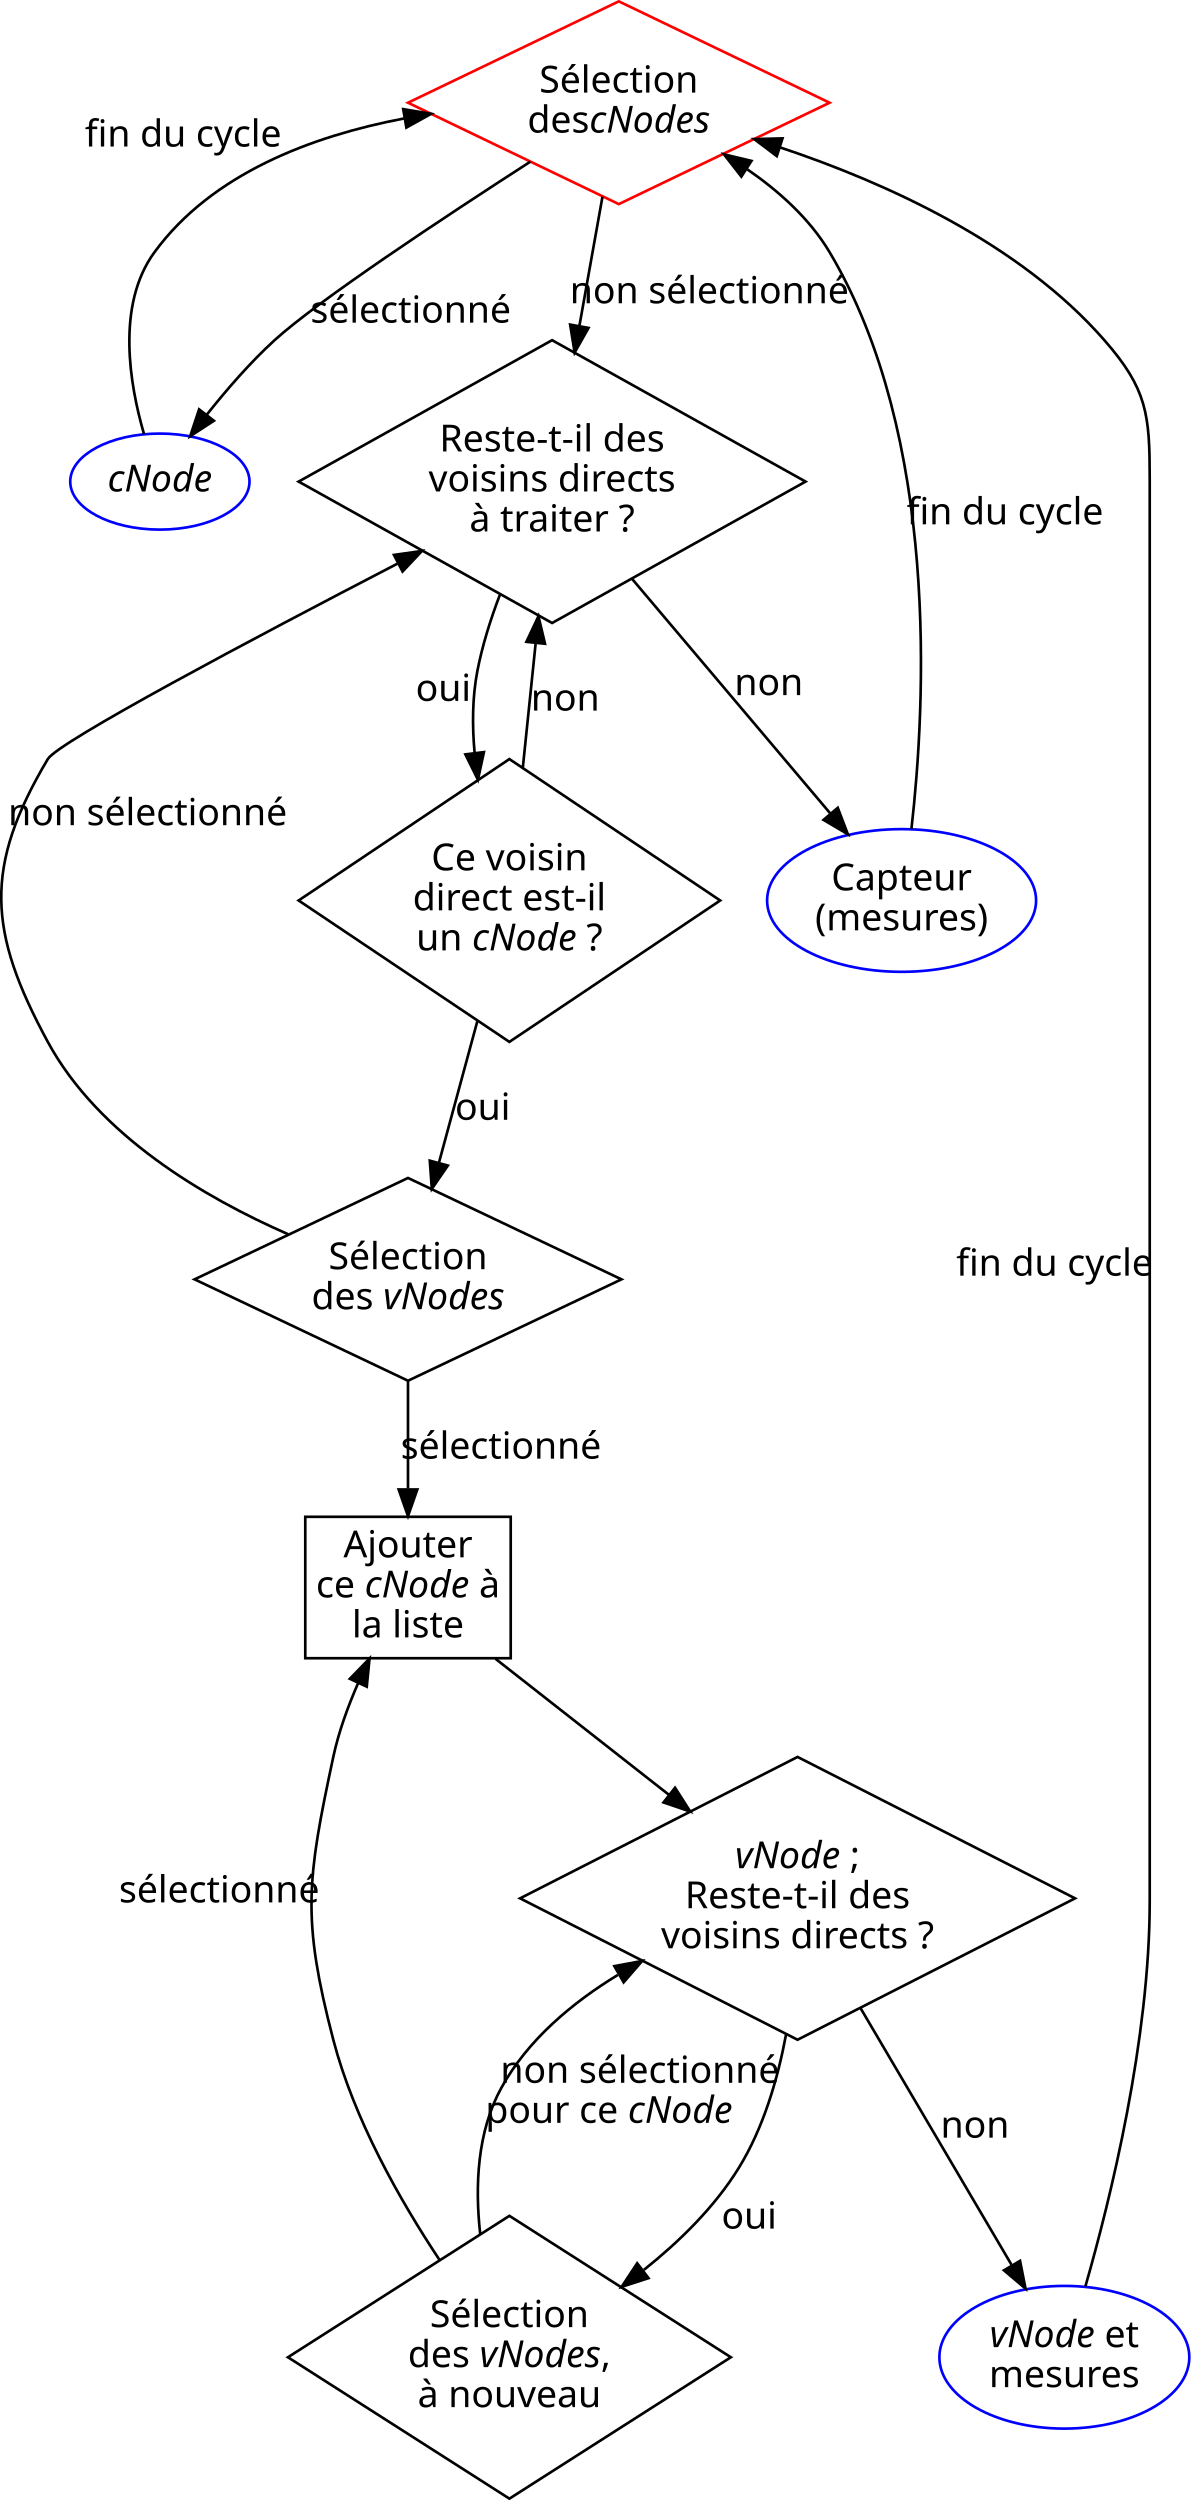
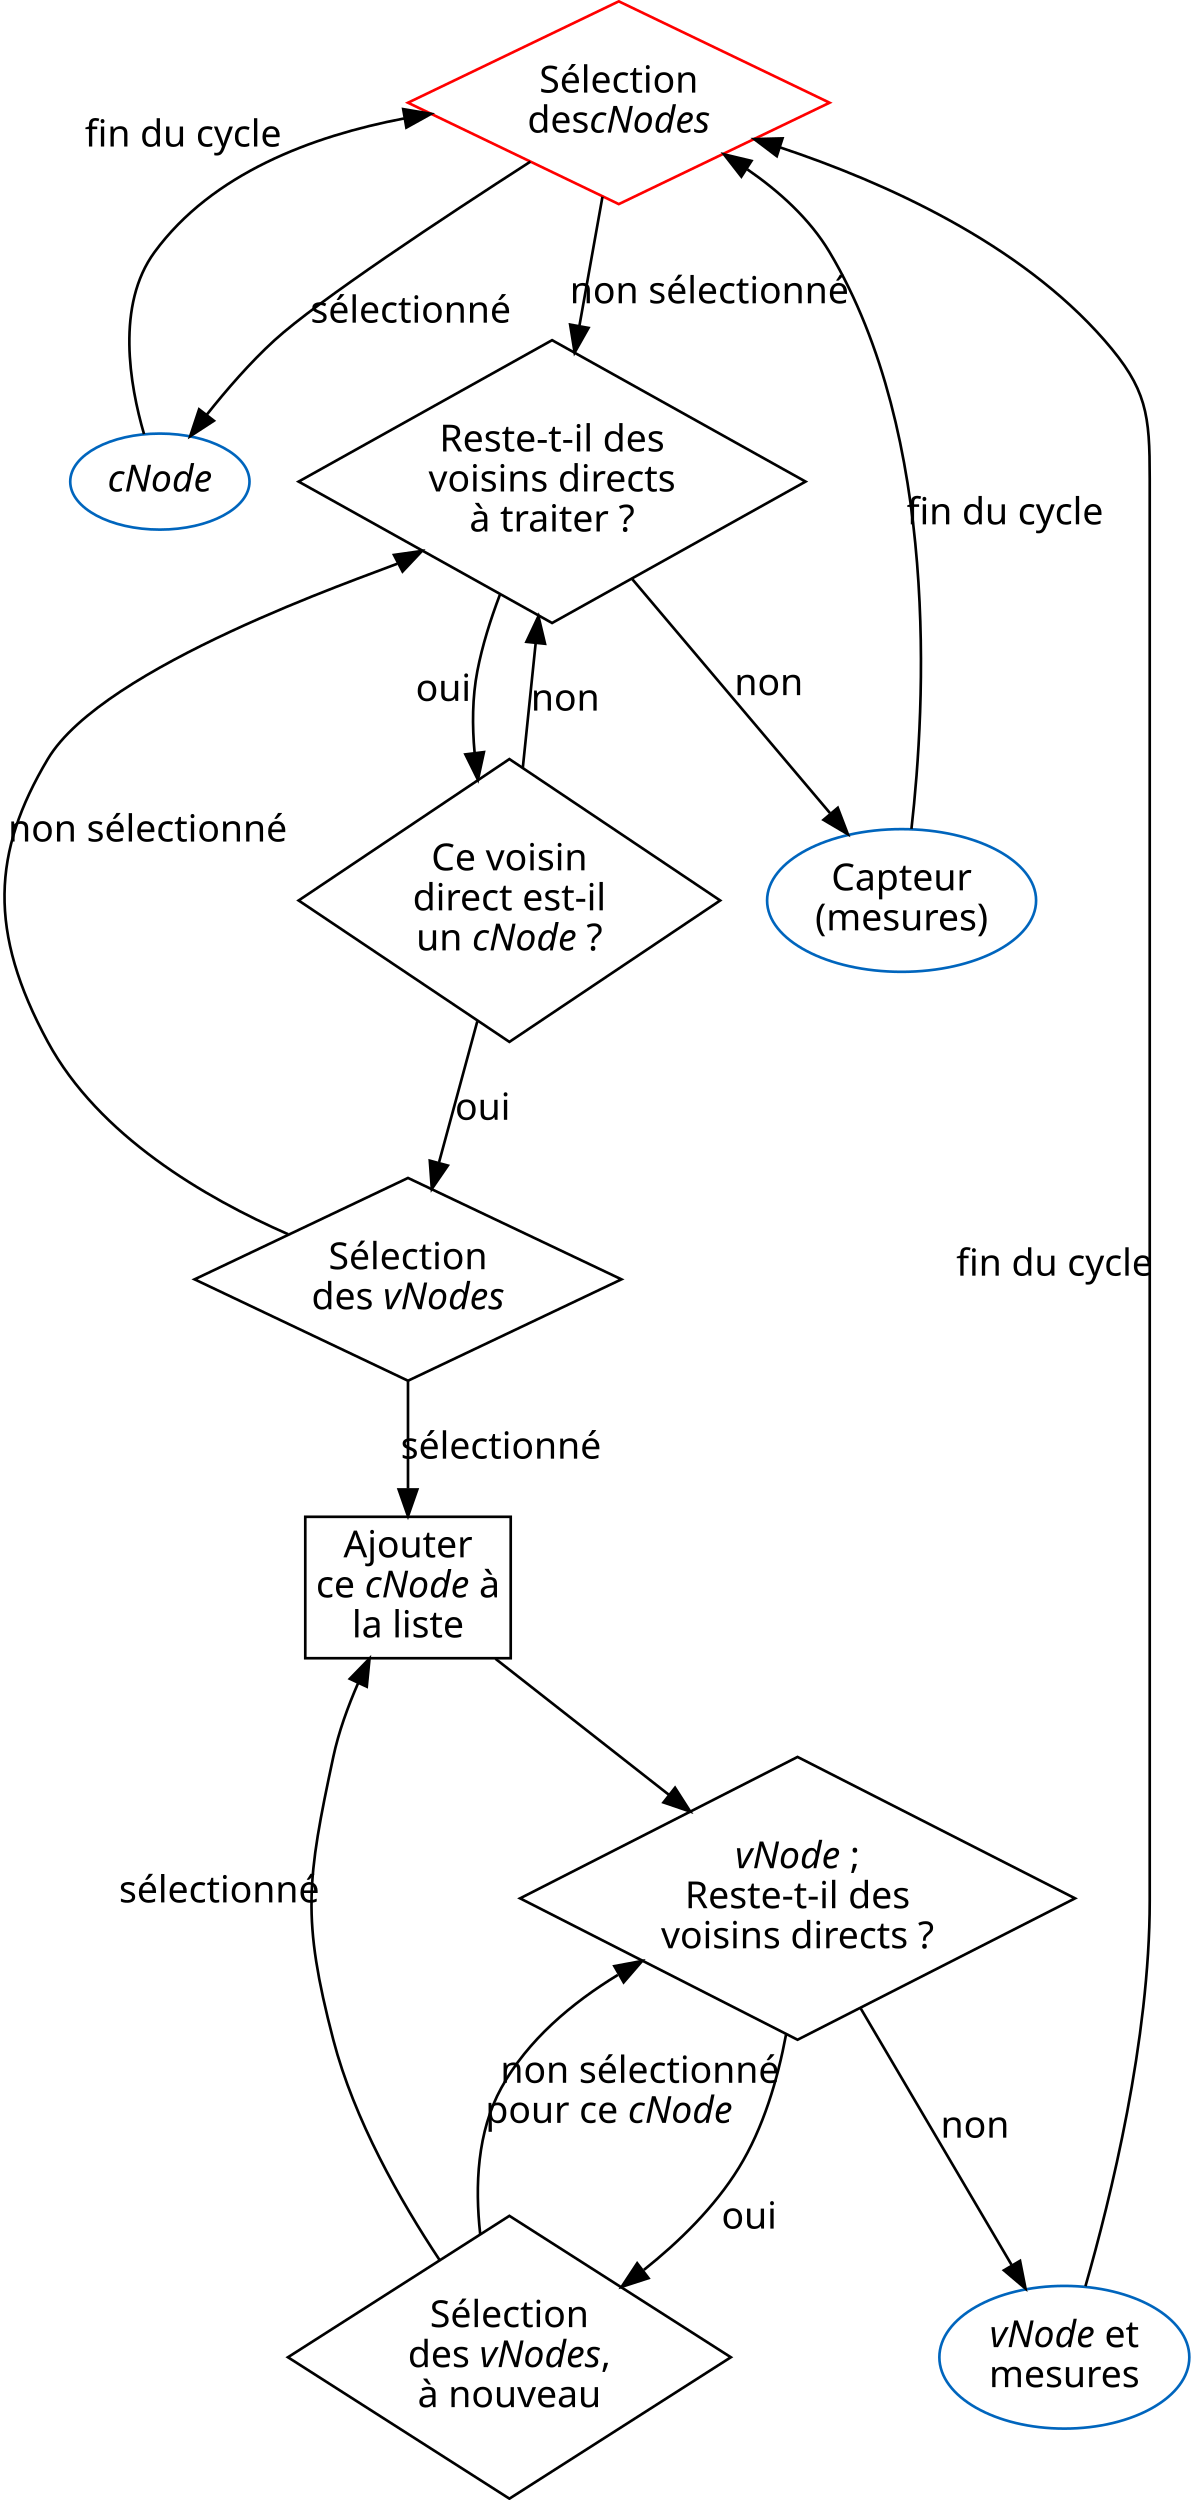
<svg xmlns="http://www.w3.org/2000/svg" width="557.851" height="1171.25" viewBox="0 0 445.874 937" id="svg2" version="1.1">
  <defs id="defs253" />
  <polygon points="231.538,-936 152.538,-898 231.538,-860 310.538,-898 231.538,-936 " id="polygon12" style="fill:none;stroke:#ff0000" transform="translate(0.1746776,936.5)" />
  <text x="231.713" y="34.7" font-size="14.00" id="text14" style="font-size:14px;font-style:normal;font-variant:normal;font-weight:normal;font-stretch:normal;text-anchor:middle;font-family:Linux Biolinum O;-inkscape-font-specification:Linux Biolinum O">
    <tspan style="font-style:normal;font-variant:normal;font-weight:normal;font-stretch:normal;font-family:Linux Biolinum O;-inkscape-font-specification:Linux Biolinum O" id="tspan3547">Sélection</tspan>
  </text>
  <text x="231.713" y="49.7" font-size="14.00" id="text16" style="font-size:14px;font-style:normal;font-variant:normal;font-weight:normal;font-stretch:normal;text-anchor:middle;font-family:Linux Biolinum O;-inkscape-font-specification:Linux Biolinum O">des<tspan style="font-style:italic" id="tspan3549">cNodes</tspan>
  </text>
-   <ellipse cx="59.538" cy="-756" rx="33.595" ry="18" id="ellipse21" d="m 93.133,-756 c 0,9.941 -15.041,18 -33.595,18 -18.554,0 -33.595,-8.059 -33.595,-18 0,-9.941 15.041,-18 33.595,-18 18.554,0 33.595,8.059 33.595,18 z" style="fill:none;stroke:#0000ff" transform="translate(0.1746776,936.5)" />
+   <ellipse cx="59.538" cy="-756" rx="33.595" ry="18" id="ellipse21" d="m 93.133,-756 c 0,9.941 -15.041,18 -33.595,18 -18.554,0 -33.595,-8.059 -33.595,-18 0,-9.941 15.041,-18 33.595,-18 18.554,0 33.595,8.059 33.595,18 z" style="fill:none;stroke:#0065bd;stroke-opacity:1" transform="translate(0.1746776,936.5)" />
  <text x="59.713" y="184.2" font-size="14.00" id="text23" style="font-size:14px;font-style:normal;font-variant:normal;font-weight:normal;font-stretch:normal;text-anchor:middle;font-family:Linux Biolinum O;-inkscape-font-specification:Linux Biolinum O">
    <tspan style="font-style:italic" id="tspan3552">cNode</tspan>
  </text>
  <path d="m 198.57,60.592 c -32.573,20.996 -79.679,52.159 -95.857,66.908 -9.146,8.339 -18.067,18.652 -25.391,27.89" id="path28" style="fill:none;stroke:#000000" />
  <polygon points="74.242,-783.074 79.786,-778.801 79.786,-778.801 70.909,-773.017 " id="polygon30" style="fill:#000000;stroke:#000000" transform="translate(0.1746776,936.5)" />
  <text x="153.731" y="120.929" font-size="14.00" id="text32" style="font-size:14px;font-style:normal;font-variant:normal;font-weight:normal;font-stretch:normal;text-anchor:middle;font-family:Linux Biolinum O;-inkscape-font-specification:Linux Biolinum O">sélectionné</text>
  <polygon points="206.538,-809 111.538,-756 206.538,-703 301.538,-756 206.538,-809 " id="polygon37" style="fill:none;stroke:#000000" transform="translate(0.1746776,936.5)" />
  <text x="206.713" y="169.2" font-size="14.00" id="text39" style="font-size:14px;font-style:normal;font-variant:normal;font-weight:normal;font-stretch:normal;text-anchor:middle;font-family:Linux Biolinum O;-inkscape-font-specification:Linux Biolinum O">Reste-t-il des</text>
  <text x="206.713" y="184.2" font-size="14.00" id="text41" style="font-size:14px;font-style:normal;font-variant:normal;font-weight:normal;font-stretch:normal;text-anchor:middle;font-family:Linux Biolinum O;-inkscape-font-specification:Linux Biolinum O">voisins directs</text>
  <text x="206.713" y="199.2" font-size="14.00" id="text43" style="font-size:14px;font-style:normal;font-variant:normal;font-weight:normal;font-stretch:normal;text-anchor:middle;font-family:Linux Biolinum O;-inkscape-font-specification:Linux Biolinum O">à traiter ?</text>
  <path d="m 225.598,73.748 c -2.598,14.547 -5.699,31.91 -8.629,48.32" id="path48" style="fill:none;stroke:#000000" />
  <polygon points="213.31,-814.83 220.201,-813.6 220.201,-813.6 214.997,-804.371 " id="polygon50" style="fill:#000000;stroke:#000000" transform="translate(0.1746776,936.5)" />
  <text x="265.663" y="113.677" font-size="14.00" id="text52" style="font-size:14px;font-style:normal;font-variant:normal;font-weight:normal;font-stretch:normal;text-anchor:middle;font-family:Linux Biolinum O;-inkscape-font-specification:Linux Biolinum O">non sélectionné</text>
-   <ellipse cx="337.538" cy="-599" rx="50.41" ry="26.741" id="ellipse57" d="m 387.948,-599 c 0,14.768 -22.569,26.741 -50.41,26.741 -27.841,0 -50.41,-11.972 -50.41,-26.741 0,-14.768 22.569,-26.741 50.41,-26.741 27.841,0 50.41,11.972 50.41,26.741 z" style="fill:none;stroke:#0000ff" transform="translate(0.1746776,936.5)" />
+   <ellipse cx="337.538" cy="-599" rx="50.41" ry="26.741" id="ellipse57" d="m 387.948,-599 c 0,14.768 -22.569,26.741 -50.41,26.741 -27.841,0 -50.41,-11.972 -50.41,-26.741 0,-14.768 22.569,-26.741 50.41,-26.741 27.841,0 50.41,11.972 50.41,26.741 z" style="fill:none;stroke:#0065bd;stroke-opacity:1" transform="translate(0.1746776,936.5)" />
  <text x="337.713" y="333.7" font-size="14.00" id="text59" style="font-size:14px;font-style:normal;font-variant:normal;font-weight:normal;font-stretch:normal;text-anchor:middle;font-family:Linux Biolinum O;-inkscape-font-specification:Linux Biolinum O">Capteur</text>
  <text x="337.713" y="348.7" font-size="14.00" id="text61" style="font-size:14px;font-style:normal;font-variant:normal;font-weight:normal;font-stretch:normal;text-anchor:middle;font-family:Linux Biolinum O;-inkscape-font-specification:Linux Biolinum O">(mesures)</text>
  <path d="m 341.404,310.671 c 5.337,-46.752 10.498,-146.968 -30.691,-216.171 -7.428,-12.48 -18.917,-22.826 -30.854,-31.047" id="path66" style="fill:none;stroke:#000000" />
  <polygon points="281.268,-876.19 277.48,-870.303 277.48,-870.303 270.965,-878.658 " id="polygon68" style="fill:#000000;stroke:#000000" transform="translate(0.1746776,936.5)" />
  <text x="376.487" y="196.529" font-size="14.00" id="text70" style="font-size:14px;font-style:normal;font-variant:normal;font-weight:normal;font-stretch:normal;text-anchor:middle;font-family:Linux Biolinum O;-inkscape-font-specification:Linux Biolinum O">fin du cycle</text>
  <path d="m 53.775,162.699 c -5.404,-18.561 -10.544,-48.433 3.938,-68.199 21.558,-29.424 58.92,-43.506 93.51,-50.095" id="path75" style="fill:none;stroke:#000000" />
  <polygon points="151.928,-888.695 150.745,-895.594 150.745,-895.594 161.193,-893.835 " id="polygon77" style="fill:#000000;stroke:#000000" transform="translate(0.1746776,936.5)" />
  <text x="68.457" y="54.935" font-size="14.00" id="text79" style="font-size:14px;font-style:normal;font-variant:normal;font-weight:normal;font-stretch:normal;text-anchor:middle;font-family:Linux Biolinum O;-inkscape-font-specification:Linux Biolinum O">
    <tspan style="font-style:normal;font-variant:normal;font-weight:normal;font-stretch:normal;font-family:Linux Biolinum O;-inkscape-font-specification:Linux Biolinum O" id="tspan3541">fin du cycle</tspan>
  </text>
-   <ellipse cx="398.538" cy="-53" rx="46.839" ry="26.741" id="ellipse84" d="m 445.377,-53 c 0,14.768 -20.97,26.741 -46.839,26.741 -25.868,0 -46.839,-11.972 -46.839,-26.741 0,-14.768 20.97,-26.741 46.839,-26.741 25.868,0 46.839,11.972 46.839,26.741 z" style="fill:none;stroke:#0000ff" transform="translate(0.1746776,936.5)" />
+   <ellipse cx="398.538" cy="-53" rx="46.839" ry="26.741" id="ellipse84" d="m 445.377,-53 c 0,14.768 -20.97,26.741 -46.839,26.741 -25.868,0 -46.839,-11.972 -46.839,-26.741 0,-14.768 20.97,-26.741 46.839,-26.741 25.868,0 46.839,11.972 46.839,26.741 z" style="fill:none;stroke:#0065bd;stroke-opacity:1" transform="translate(0.1746776,936.5)" />
  <text x="398.713" y="879.7" font-size="14.00" id="text86" style="font-size:14px;font-style:normal;font-variant:normal;font-weight:normal;font-stretch:normal;text-anchor:middle;font-family:Linux Biolinum O;-inkscape-font-specification:Linux Biolinum O">
    <tspan style="font-style:italic" id="tspan3564">vNode</tspan>
+ 
 et</text>
  <text x="398.713" y="894.7" font-size="14.00" id="text88" style="font-size:14px;font-style:normal;font-variant:normal;font-weight:normal;font-stretch:normal;text-anchor:middle;font-family:Linux Biolinum O;-inkscape-font-specification:Linux Biolinum O">mesures</text>
  <path d="m 406.623,856.862 c 9.476,-33.036 24.09,-92.406 24.09,-144.362 0,-533 0,-533 0,-533 0,-24.315 -1,-33.691 -17,-52 -31.79,-36.378 -82.012,-59.078 -121.654,-72.291" id="path93" style="fill:none;stroke:#000000" />
  <polygon points="292.901,-884.64 290.759,-877.976 290.759,-877.976 282.31,-884.368 " id="polygon95" style="fill:#000000;stroke:#000000" transform="translate(0.1746776,936.5)" />
  <text x="395.043" y="478.124" font-size="14.00" id="text97" style="font-size:14px;font-style:normal;font-variant:normal;font-weight:normal;font-stretch:normal;text-anchor:middle;font-family:Linux Biolinum O;-inkscape-font-specification:Linux Biolinum O">fin du cycle</text>
  <polygon points="152.538,-495 72.538,-457 152.538,-419 232.538,-457 152.538,-495 " id="polygon102" style="fill:none;stroke:#000000" transform="translate(0.1746776,936.5)" />
  <text x="152.713" y="475.7" font-size="14.00" id="text104" style="font-size:14px;font-style:normal;font-variant:normal;font-weight:normal;font-stretch:normal;text-anchor:middle;font-family:Linux Biolinum O;-inkscape-font-specification:Linux Biolinum O">Sélection</text>
  <text x="152.713" y="490.7" font-size="14.00" id="text106" style="font-size:14px;font-style:normal;font-variant:normal;font-weight:normal;font-stretch:normal;text-anchor:middle;font-family:Linux Biolinum O;-inkscape-font-specification:Linux Biolinum O">des <tspan style="font-style:italic" id="tspan3556">vNodes</tspan>
  </text>
-   <path d="M 107.834,462.615 C 76.384,448.849 36.706,425.553 17.713,390.5 c -22.444,-41.421 -24.056,-65.494 0,-106 3.822,-6.435 76.9,-45.165 131.043,-73.242" id="path111" style="fill:none;stroke:#000000" />
+   <path d="M 107.834,462.615 C 76.384,448.849 36.706,425.553 17.713,390.5 c -22.444,-41.421 -20.808,-71.081 0,-106 C 38.521,249.581 135.828,216.438 148.756,211.258" id="path111" style="fill:none;stroke:#000000" />
  <polygon points="150.499,-722.294 147.281,-728.51 147.281,-728.51 157.771,-730 " id="polygon113" style="fill:#000000;stroke:#000000" transform="translate(0.1746776,936.5)" />
-   <text x="55.136" y="309.291" font-size="14.00" id="text115" style="font-size:14px;font-style:normal;font-variant:normal;font-weight:normal;font-stretch:normal;text-anchor:middle;font-family:Linux Biolinum O;-inkscape-font-specification:Linux Biolinum O">non sélectionné</text>
+   <text x="55.136" y="315.397" font-size="14.00" id="text115" style="font-size:14px;font-style:normal;font-variant:normal;font-weight:normal;font-stretch:normal;text-anchor:middle;font-family:Linux Biolinum O;-inkscape-font-specification:Linux Biolinum O">non sélectionné</text>
  <polygon points="191.038,-368 114.038,-368 114.038,-315 191.038,-315 191.038,-368 " id="polygon120" style="fill:none;stroke:#000000" transform="translate(0.1746776,936.5)" />
  <text x="152.713" y="583.7" font-size="14.00" id="text122" style="font-size:14px;font-style:normal;font-variant:normal;font-weight:normal;font-stretch:normal;text-anchor:middle;font-family:Linux Biolinum O;-inkscape-font-specification:Linux Biolinum O">Ajouter</text>
  <text x="152.713" y="598.7" font-size="14.00" id="text124" style="font-size:14px;font-style:normal;font-variant:normal;font-weight:normal;font-stretch:normal;text-anchor:middle;font-family:Linux Biolinum O;-inkscape-font-specification:Linux Biolinum O">ce <tspan style="font-style:italic" id="tspan3558">cNode</tspan>
+ 
 à</text>
  <text x="152.713" y="613.7" font-size="14.00" id="text126" style="font-size:14px;font-style:normal;font-variant:normal;font-weight:normal;font-stretch:normal;text-anchor:middle;font-family:Linux Biolinum O;-inkscape-font-specification:Linux Biolinum O">la liste</text>
  <path d="m 152.713,517.664 c 0,12.93 0,27.407 0,40.248" id="path131" style="fill:none;stroke:#000000" />
  <polygon points="149.038,-378.255 156.038,-378.255 156.038,-378.255 152.538,-368.255 " id="polygon133" style="fill:#000000;stroke:#000000" transform="translate(0.1746776,936.5)" />
  <text x="187.564" y="546.7" font-size="14.00" id="text135" style="font-size:14px;font-style:normal;font-variant:normal;font-weight:normal;font-stretch:normal;text-anchor:middle;font-family:Linux Biolinum O;-inkscape-font-specification:Linux Biolinum O">sélectionné</text>
  <polygon points="190.538,-106 107.538,-53 190.538,-1.42109e-14 273.538,-53 190.538,-106 " id="polygon140" style="fill:none;stroke:#000000" transform="translate(0.1746776,936.5)" />
  <text x="190.713" y="872.2" font-size="14.00" id="text142" style="font-size:14px;font-style:normal;font-variant:normal;font-weight:normal;font-stretch:normal;text-anchor:middle;font-family:Linux Biolinum O;-inkscape-font-specification:Linux Biolinum O">Sélection</text>
  <text x="190.713" y="887.2" font-size="14.00" id="text144" style="font-size:14px;font-style:normal;font-variant:normal;font-weight:normal;font-stretch:normal;text-anchor:middle;font-family:Linux Biolinum O;-inkscape-font-specification:Linux Biolinum O">des <tspan style="font-style:italic" id="tspan3566">vNodes</tspan>
+ 
,</text>
  <text x="190.713" y="902.2" font-size="14.00" id="text146" style="font-size:14px;font-style:normal;font-variant:normal;font-weight:normal;font-stretch:normal;text-anchor:middle;font-family:Linux Biolinum O;-inkscape-font-specification:Linux Biolinum O">à nouveau</text>
  <polygon points="298.538,-278 194.538,-225 298.538,-172 402.538,-225 298.538,-278 " id="polygon151" style="fill:none;stroke:#000000" transform="translate(0.1746776,936.5)" />
  <text x="298.713" y="700.2" font-size="14.00" id="text153" style="font-size:14px;font-style:normal;font-variant:normal;font-weight:normal;font-stretch:normal;text-anchor:middle;font-family:Linux Biolinum O;-inkscape-font-specification:Linux Biolinum O">
    <tspan style="font-style:italic" id="tspan3560">vNode</tspan>
+ 
 ;</text>
  <text x="298.713" y="715.2" font-size="14.00" id="text155" style="font-size:14px;font-style:normal;font-variant:normal;font-weight:normal;font-stretch:normal;text-anchor:middle;font-family:Linux Biolinum O;-inkscape-font-specification:Linux Biolinum O">Reste-t-il des</text>
  <text x="298.713" y="730.2" font-size="14.00" id="text157" style="font-size:14px;font-style:normal;font-variant:normal;font-weight:normal;font-stretch:normal;text-anchor:middle;font-family:Linux Biolinum O;-inkscape-font-specification:Linux Biolinum O">voisins directs ?</text>
  <path d="m 179.78,837.346 c -2.009,-18.056 -1.127,-38.421 7.933,-54.846 9.839,-17.837 26.347,-31.754 43.664,-42.312" id="path162" style="fill:none;stroke:#000000" />
  <polygon points="233.367,-193.519 229.884,-199.592 229.884,-199.592 240.3,-201.531 " id="polygon164" style="fill:#000000;stroke:#000000" transform="translate(0.1746776,936.5)" />
  <text x="239.64" y="780.646" font-size="14.00" id="text166" style="font-size:14px;font-style:normal;font-variant:normal;font-weight:normal;font-stretch:normal;text-anchor:middle;font-family:Linux Biolinum O;-inkscape-font-specification:Linux Biolinum O">non sélectionné</text>
  <text x="228.037" y="795.646" font-size="14.00" id="text168" style="font-size:14px;font-style:normal;font-variant:normal;font-weight:normal;font-stretch:normal;text-anchor:middle;font-family:Linux Biolinum O;-inkscape-font-specification:Linux Biolinum O">pour ce <tspan style="font-style:italic" id="tspan3562">cNode</tspan>
  </text>
  <path d="m 164.591,847.113 c -14.89,-22.426 -32.092,-52.744 -39.878,-82.613 -11.883,-45.588 -9.848,-59.93 0,-106 1.99,-9.307 5.473,-18.905 9.321,-27.701" id="path173" style="fill:none;stroke:#000000" />
  <polygon points="137.084,-304.336 130.736,-307.286 130.736,-307.286 138.124,-314.88 " id="polygon175" style="fill:#000000;stroke:#000000" transform="translate(0.1746776,936.5)" />
  <text x="81.966" y="713.024" font-size="14.00" id="text177" style="font-size:14px;font-style:normal;font-variant:normal;font-weight:normal;font-stretch:normal;text-anchor:middle;font-family:Linux Biolinum O;-inkscape-font-specification:Linux Biolinum O">sélectionné</text>
  <path d="m 236.767,217.06 c 22.357,26.453 52.599,62.235 74.138,87.721" id="path182" style="fill:none;stroke:#000000" />
  <polygon points="308.269,-629.21 313.615,-633.728 313.615,-633.728 317.397,-623.831 " id="polygon184" style="fill:#000000;stroke:#000000" transform="translate(0.1746776,936.5)" />
  <text x="287.938" y="260.524" font-size="14.00" id="text186" style="font-size:14px;font-style:normal;font-variant:normal;font-weight:normal;font-stretch:normal;text-anchor:middle;font-family:Linux Biolinum O;-inkscape-font-specification:Linux Biolinum O">non</text>
  <polygon points="190.538,-652 111.538,-599 190.538,-546 269.538,-599 190.538,-652 " id="polygon191" style="fill:none;stroke:#000000" transform="translate(0.1746776,936.5)" />
  <text x="190.713" y="326.2" font-size="14.00" id="text193" style="font-size:14px;font-style:normal;font-variant:normal;font-weight:normal;font-stretch:normal;text-anchor:middle;font-family:Linux Biolinum O;-inkscape-font-specification:Linux Biolinum O">Ce voisin</text>
  <text x="190.713" y="341.2" font-size="14.00" id="text195" style="font-size:14px;font-style:normal;font-variant:normal;font-weight:normal;font-stretch:normal;text-anchor:middle;font-family:Linux Biolinum O;-inkscape-font-specification:Linux Biolinum O">direct est-il</text>
  <text x="190.713" y="356.2" font-size="14.00" id="text197" style="font-size:14px;font-style:normal;font-variant:normal;font-weight:normal;font-stretch:normal;text-anchor:middle;font-family:Linux Biolinum O;-inkscape-font-specification:Linux Biolinum O">un <tspan style="font-style:italic" id="tspan3554">cNode</tspan>
+ 
 ?</text>
  <path d="m 187.157,222.913 c -3.5,9.214 -6.612,19.076 -8.444,28.587 -1.902,9.878 -1.967,20.457 -1.031,30.679" id="path202" style="fill:none;stroke:#000000" />
  <polygon points="174.05,-653.753 180.998,-654.608 180.998,-654.608 178.745,-644.256 " id="polygon204" style="fill:#000000;stroke:#000000" transform="translate(0.1746776,936.5)" />
  <text x="165.956" y="262.7" font-size="14.00" id="text206" style="font-size:14px;font-style:normal;font-variant:normal;font-weight:normal;font-stretch:normal;text-anchor:middle;font-family:Linux Biolinum O;-inkscape-font-specification:Linux Biolinum O">oui</text>
  <path d="m 322.412,752.788 c 17.228,29.287 40.279,68.474 56.521,96.086" id="path211" style="fill:none;stroke:#000000" />
  <polygon points="375.9,-85.581 381.934,-89.13 381.934,-89.13 383.987,-78.737 " id="polygon213" style="fill:#000000;stroke:#000000" transform="translate(0.1746776,936.5)" />
  <text x="365.213" y="801.2" font-size="14.00" id="text215" style="font-size:14px;font-style:normal;font-variant:normal;font-weight:normal;font-stretch:normal;text-anchor:middle;font-family:Linux Biolinum O;-inkscape-font-specification:Linux Biolinum O">non</text>
  <path d="m 294.406,762.55 c -3.136,16.801 -8.51,35.042 -17.693,49.95 -9.03,14.66 -22.247,27.62 -35.624,38.28" id="path220" style="fill:none;stroke:#000000" />
  <polygon points="238.434,-88.231 242.676,-82.663 242.676,-82.663 232.601,-79.386 " id="polygon222" style="fill:#000000;stroke:#000000" transform="translate(0.1746776,936.5)" />
  <text x="280.582" y="835.285" font-size="14.00" id="text224" style="font-size:14px;font-style:normal;font-variant:normal;font-weight:normal;font-stretch:normal;text-anchor:middle;font-family:Linux Biolinum O;-inkscape-font-specification:Linux Biolinum O">oui</text>
  <path d="m 178.69,382.797 c -4.574,16.85 -9.774,36.008 -14.314,52.734" id="path229" style="fill:none;stroke:#000000" />
  <polygon points="160.713,-501.48 167.469,-499.646 167.469,-499.646 161.472,-490.912 " id="polygon231" style="fill:#000000;stroke:#000000" transform="translate(0.1746776,936.5)" />
  <text x="180.713" y="419.7" font-size="14.00" id="text233" style="font-size:14px;font-style:normal;font-variant:normal;font-weight:normal;font-stretch:normal;text-anchor:middle;font-family:Linux Biolinum O;-inkscape-font-specification:Linux Biolinum O">oui</text>
  <path d="m 195.744,287.765 c 1.532,-14.845 3.234,-31.332 4.831,-46.803" id="path238" style="fill:none;stroke:#000000" />
  <polygon points="203.886,-695.224 196.923,-695.943 196.923,-695.943 201.432,-705.531 " id="polygon240" style="fill:#000000;stroke:#000000" transform="translate(0.1746776,936.5)" />
  <text x="211.663" y="266.326" font-size="14.00" id="text242" style="font-size:14px;font-style:normal;font-variant:normal;font-weight:normal;font-stretch:normal;text-anchor:middle;font-family:Linux Biolinum O;-inkscape-font-specification:Linux Biolinum O">non</text>
  <path d="m 185.478,621.696 c 19.16,15.026 43.696,34.268 65.028,50.997" id="path247" style="fill:none;stroke:#000000" />
  <polygon points="248.303,-260.949 252.623,-266.457 252.623,-266.457 258.331,-257.532 " id="polygon249" style="fill:#000000;stroke:#000000" transform="translate(0.1746776,936.5)" />
</svg>
